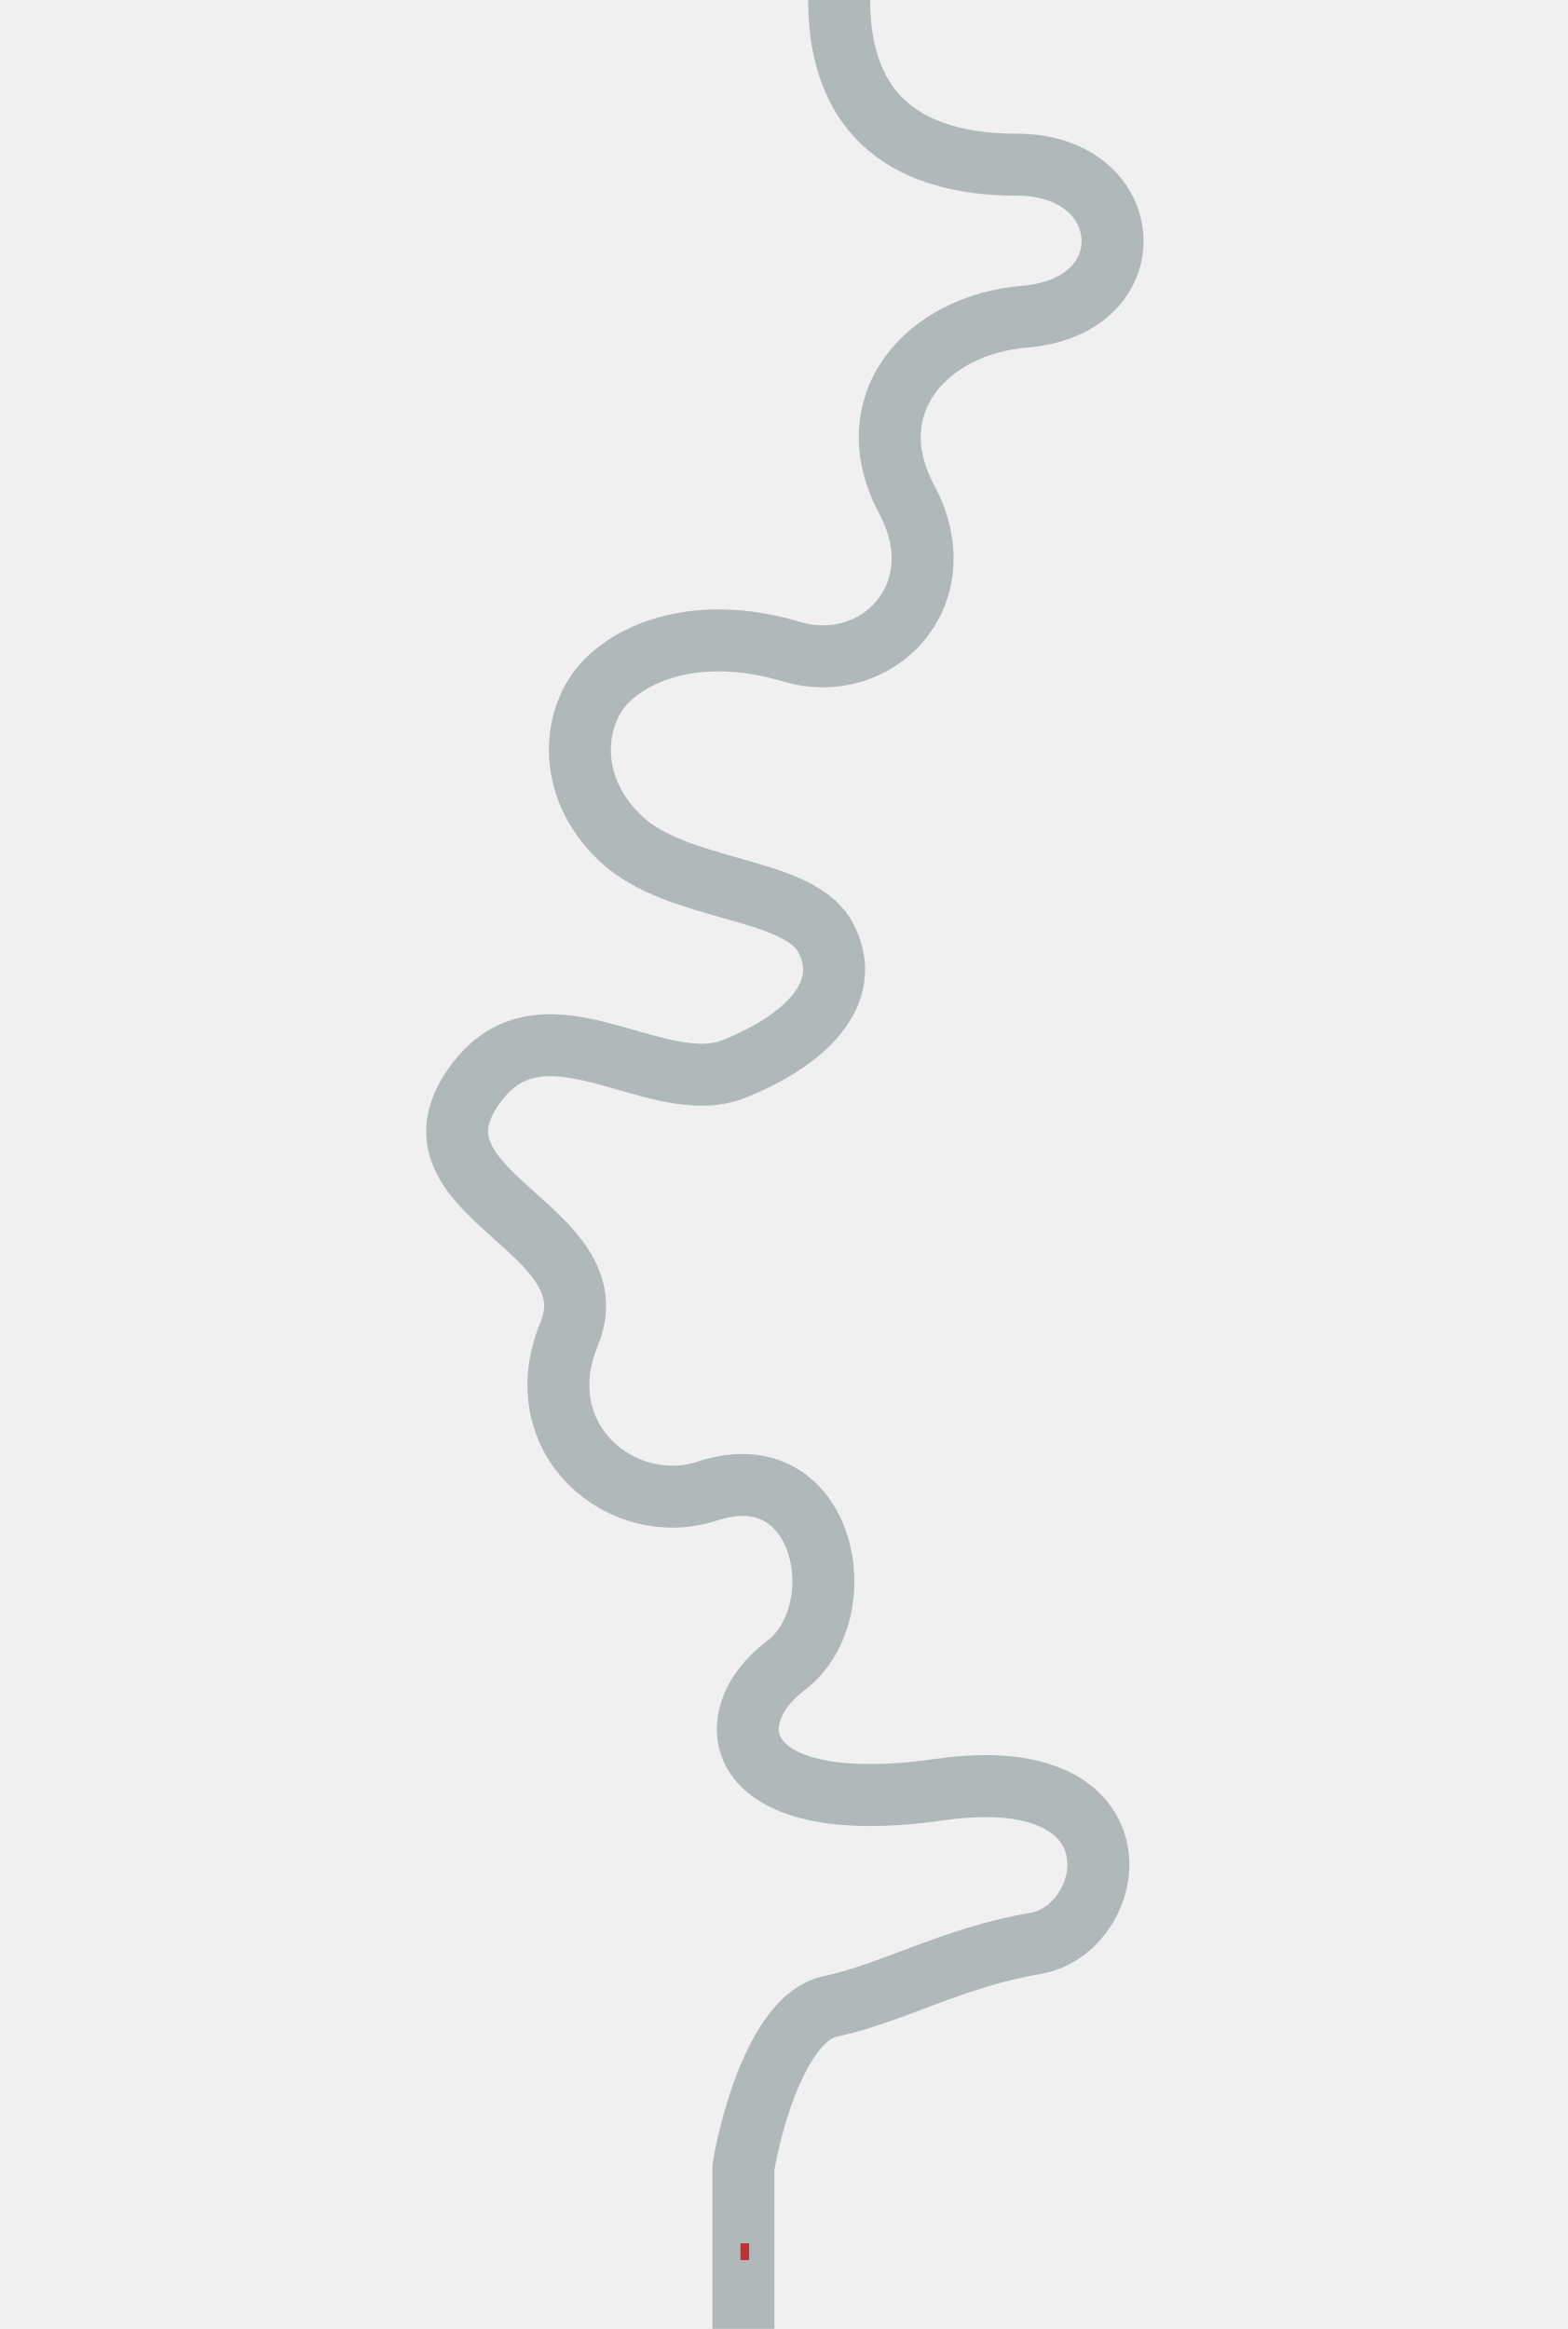
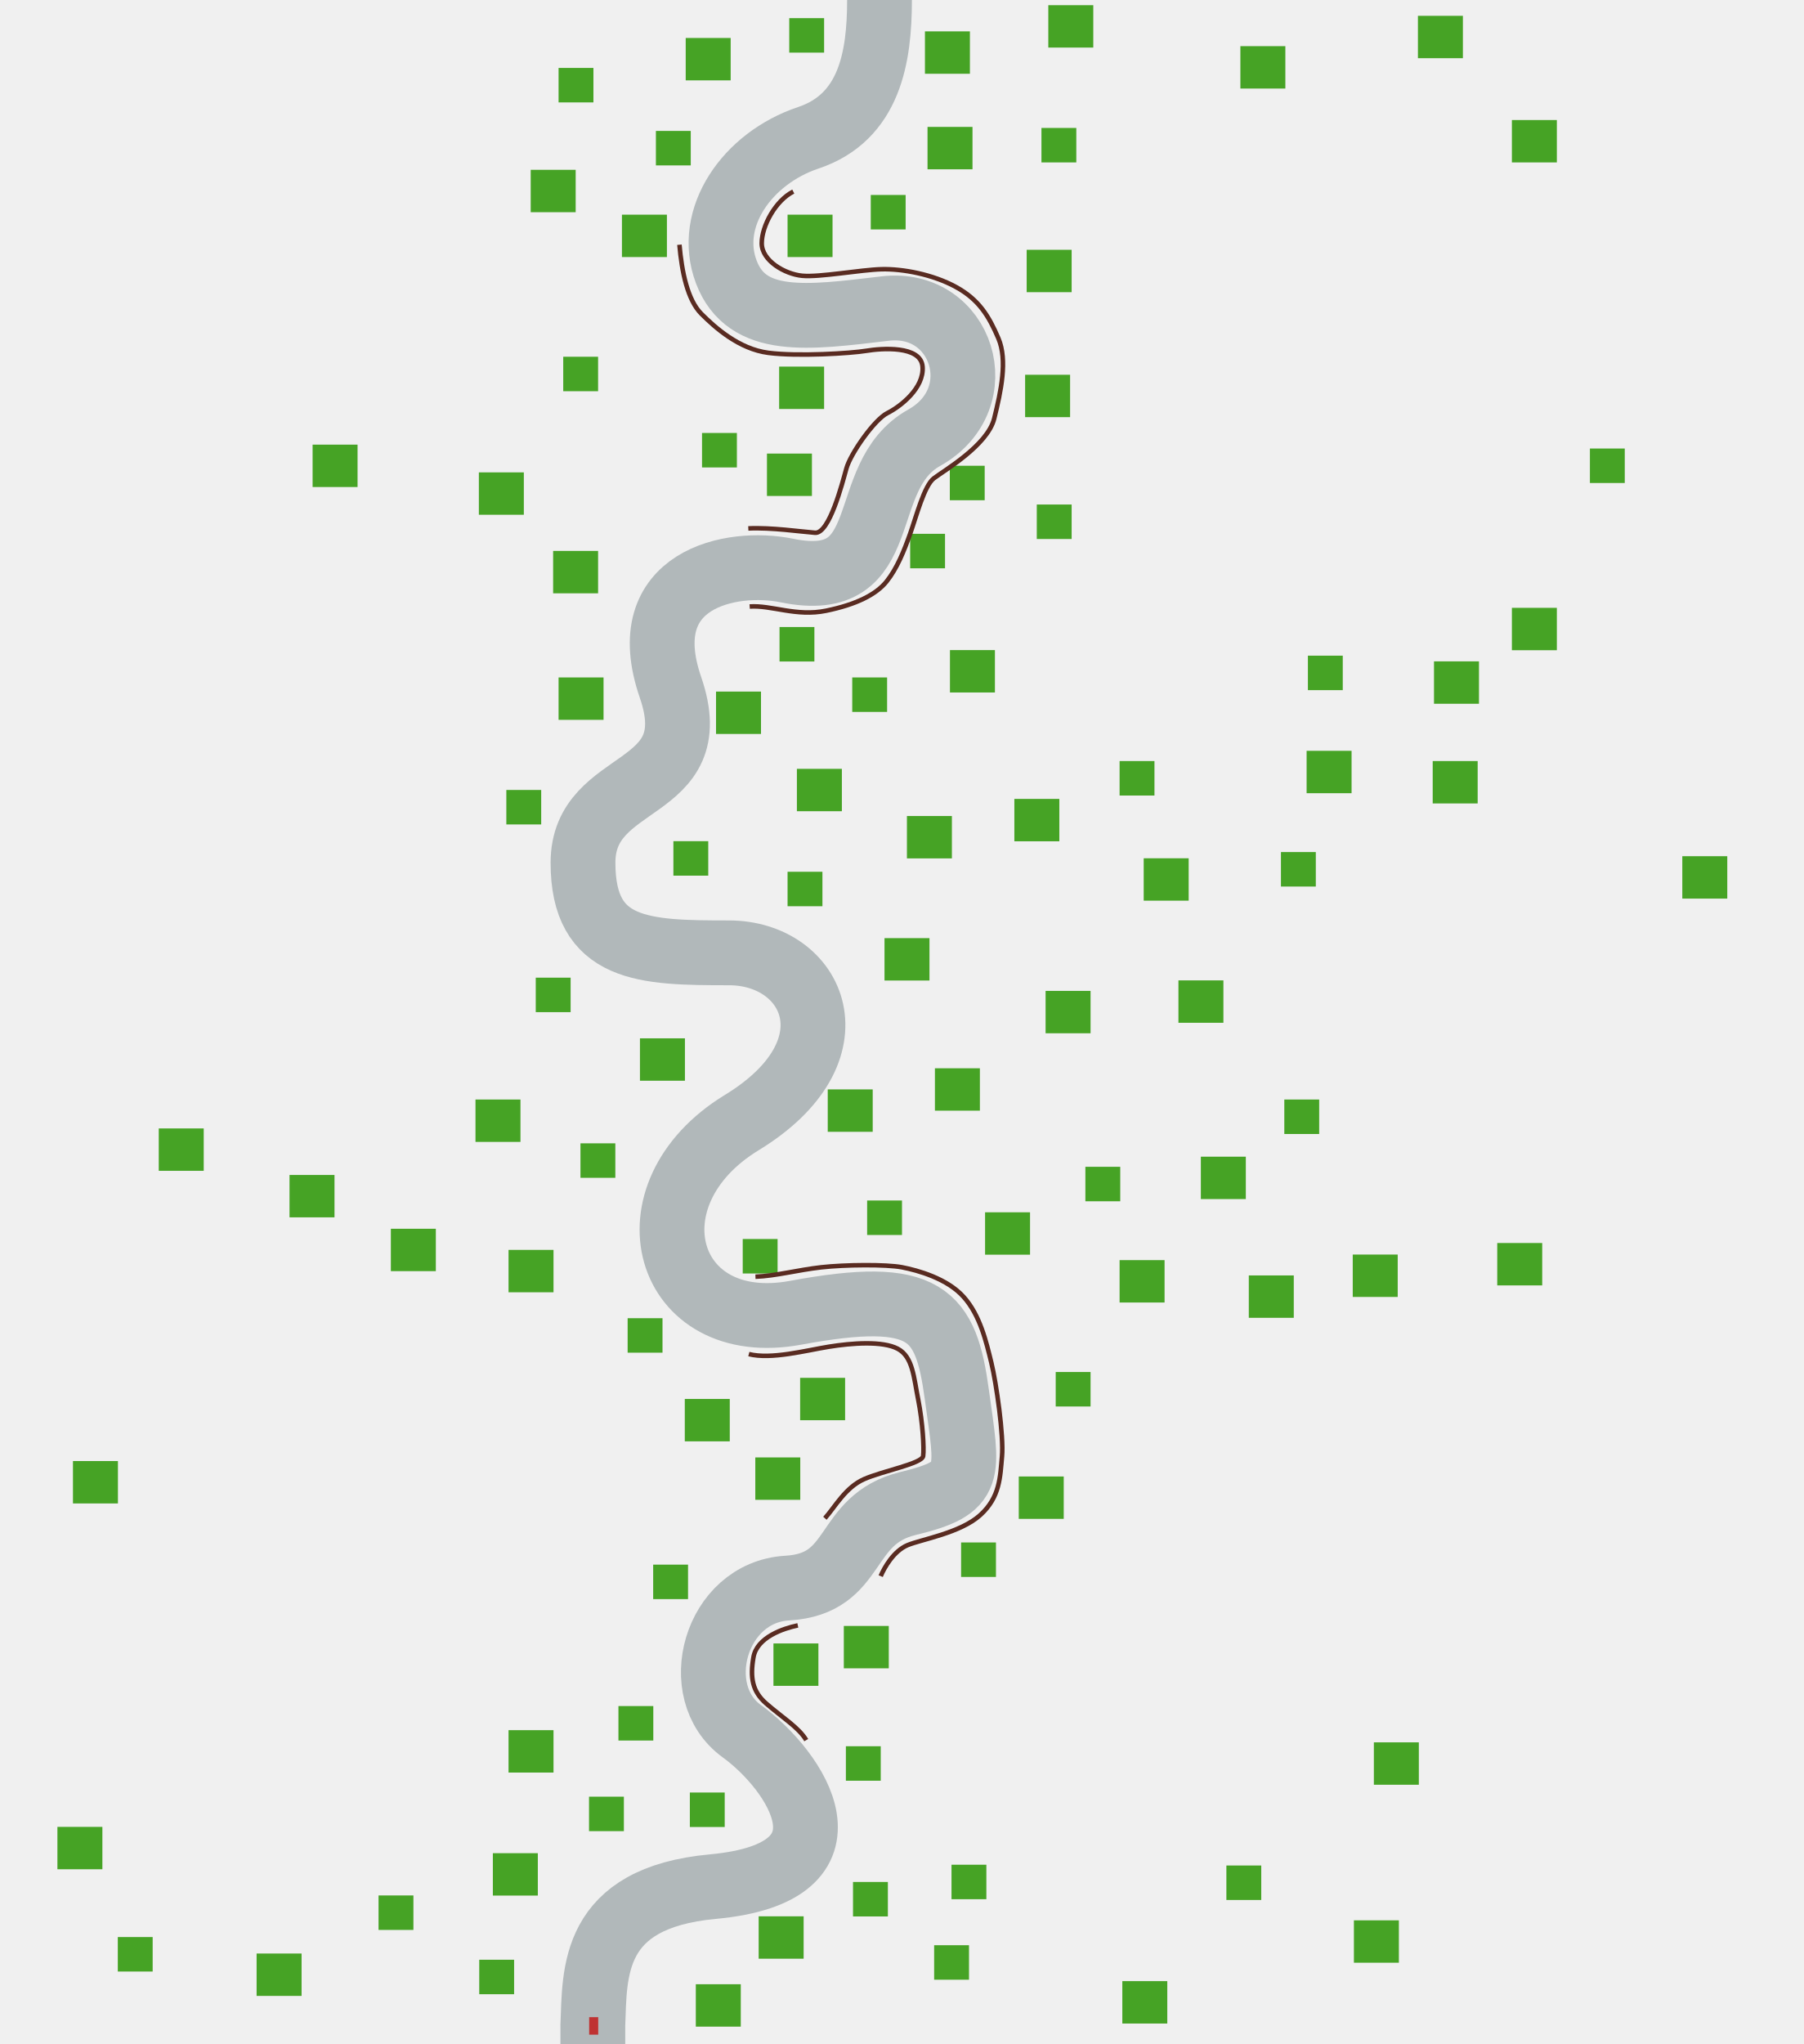
- <svg xmlns="http://www.w3.org/2000/svg" width="12652" height="18794" viewBox="0 0 12652 18794" fill="none">
-   <g clip-path="url(#clip0_830_2305)">
-     <path opacity="0.4" d="M5998.45 18792.5C5998.45 18639.5 5998.45 17646.6 5998.45 17491.3C6063.97 17093.2 6295.3 16275.9 6696.5 16191.5C7198 16086 7683 15796.5 8354 15682.5C9025 15568.5 9266 14201 7581.5 14441.5C5897 14682 5770 13871.5 6340 13441C6910 13010.5 6664.91 11716.1 5708 12032C5025 12257.5 4242 11615.5 4592 10765.5C4942 9915.5 3248.67 9649 3800.5 8799.5C4352.33 7950 5277.5 8885.31 5924.5 8625C6571.5 8364.69 6883 7966 6657.5 7558.5C6432 7151 5466.5 7200.5 5008.5 6767C4550.5 6333.5 4626.5 5762.5 4895 5494C5163.5 5225.5 5695.5 5052.5 6386.5 5258.5C7077.5 5464.5 7726.5 4797.5 7317 4032.5C6907.5 3267.5 7468.24 2621.59 8271 2555C9265.5 2472.5 9178.51 1329 8206.5 1329C7339.32 1329 6771 948 6771 -1.5" stroke="#53656A" stroke-width="500" />
-     <rect x="5975" y="18238" width="135" height="70" transform="rotate(-90 5975 18238)" fill="#BF3232" />
+ <svg xmlns="http://www.w3.org/2000/svg" width="13918" height="15768" viewBox="0 0 13918 15768" fill="none">
+   <g clip-path="url(#clip0_912_2577)">
+     <path opacity="0.4" d="M4574.45 15768C4574.45 15616.5 4574.45 15704 4574.45 15623C4590.64 15217.5 4558.9 14640.8 5500.5 14554C6677.5 14445.5 6139.45 13656 5723.46 13354.5C5307.46 13053 5516.5 12283.6 6074 12251C6631.5 12218.4 6494 11723 7006.5 11598.5C7519 11474 7468.04 11378 7383 10757C7297.96 10136 7152.5 9939.52 6139.45 10127C5126.41 10314.5 4814.41 9214.5 5723.45 8660C6632.5 8105.5 6281.5 7350.5 5624.5 7350.5C4967.5 7350.5 4498.5 7339.5 4498.5 6655.5C4498.5 5971.5 5463.05 6142 5173.5 5302C4883.95 4462 5647 4314 6070.5 4401C6923.5 4576.23 6592 3678 7131 3377C7670 3076 7426 2309 6828 2380.5C6230 2452 5763 2515.5 5604.5 2098.5C5446 1681.5 5764 1221 6237 1063C6710 905 6786.5 442.5 6786.5 0" stroke="#53656A" stroke-width="500" />
+     <rect x="4546" y="15696" width="135" height="70" transform="rotate(-90 4546 15696)" fill="#BF3232" />
+     <rect x="5731" y="9558" width="269" height="266" fill="#46A325" />
+     <rect x="6691" y="9261" width="269" height="266" fill="#46A325" />
+     <rect x="6015" y="4837" width="269" height="266" fill="#46A325" />
+     <rect x="5196" y="6489" width="269" height="266" fill="#46A325" />
+     <rect x="3907" y="6094" width="269" height="266" fill="#46A325" />
+     <rect x="4134" y="7542" width="269" height="266" fill="#46A325" />
+     <rect x="7329" y="3593" width="269" height="266" fill="#46A325" />
+     <rect x="7023" y="4118" width="269" height="266" fill="#46A325" />
+     <rect x="6719" y="1504" width="269" height="266" fill="#46A325" />
+     <rect x="6090" y="140" width="269" height="266" fill="#46A325" />
+     <rect x="8036" y="987" width="269" height="266" fill="#46A325" />
+     <rect x="8000" y="3892" width="269" height="266" fill="#46A325" />
+     <rect x="5417" y="3340" width="269" height="266" fill="#46A325" />
+     <rect x="7416" y="11899" width="269" height="266" fill="#46A325" />
+     <rect x="6077" y="6725" width="269" height="266" fill="#46A325" />
+     <rect x="4346" y="2752" width="269" height="266" fill="#46A325" />
+     <rect x="5061" y="1010" width="269" height="266" fill="#46A325" />
+     <rect x="4310" y="524" width="269" height="266" fill="#46A325" />
+     <rect x="10092" y="5058" width="269" height="266" fill="#46A325" />
+     <rect x="9884" y="6573" width="269" height="266" fill="#46A325" />
+     <rect x="12268" y="3460" width="269" height="266" fill="#46A325" />
+     <rect x="8639" y="5871" width="269" height="266" fill="#46A325" />
+     <rect x="9910" y="8482" width="269" height="266" fill="#46A325" />
+     <rect x="8146" y="10584" width="269" height="266" fill="#46A325" />
+     <rect x="8375" y="9001" width="269" height="266" fill="#46A325" />
+     <rect x="4545" y="13860" width="269" height="266" fill="#46A325" />
+     <rect x="4772" y="13161" width="269" height="266" fill="#46A325" />
+     <rect x="6527" y="13471" width="269" height="266" fill="#46A325" />
+     <rect x="7342" y="14385" width="269" height="266" fill="#46A325" />
+     <rect x="7208" y="15006" width="269" height="266" fill="#46A325" />
+     <rect x="6582" y="14518" width="269" height="266" fill="#46A325" />
+     <rect x="9463" y="14391" width="269" height="266" fill="#46A325" />
+     <rect x="3698" y="15118" width="269" height="266" fill="#46A325" />
+     <rect x="909" y="14943" width="269" height="266" fill="#46A325" />
+     <rect x="2921" y="14622" width="269" height="266" fill="#46A325" />
+     <rect x="4479" y="8820" width="269" height="266" fill="#46A325" />
+     <rect x="4843" y="10169" width="269" height="266" fill="#46A325" />
+     <rect x="5040" y="12070" width="269" height="266" fill="#46A325" />
+     <rect x="5323" y="13828" width="269" height="266" fill="#46A325" />
+     <rect x="6576" y="5226" width="269" height="266" fill="#46A325" />
+     <rect x="6174" y="10629" width="347" height="327" fill="#46A325" />
+     <rect x="5284" y="10792" width="347" height="327" fill="#46A325" />
+     <rect x="5828" y="11243" width="347" height="327" fill="#46A325" />
+     <rect x="6511" y="12543" width="347" height="327" fill="#46A325" />
+     <rect x="5968" y="12678" width="347" height="327" fill="#46A325" />
+     <rect x="7861" y="11390" width="347" height="327" fill="#46A325" />
+     <rect x="9636" y="9839" width="347" height="327" fill="#46A325" />
+     <rect x="9266" y="8923" width="347" height="327" fill="#46A325" />
+     <rect x="7601" y="9352" width="347" height="327" fill="#46A325" />
+     <rect x="7214" y="8241" width="347" height="327" fill="#46A325" />
+     <rect x="6825" y="7237" width="347" height="327" fill="#46A325" />
+     <rect x="4938" y="8010" width="347" height="327" fill="#46A325" />
+     <rect x="3669" y="8482" width="347" height="327" fill="#46A325" />
+     <rect x="8068" y="7644" width="347" height="327" fill="#46A325" />
+     <rect x="8639" y="9721" width="347" height="327" fill="#46A325" />
+     <rect x="8825" y="6621" width="347" height="327" fill="#46A325" />
+     <rect x="6998" y="6295" width="347" height="327" fill="#46A325" />
+     <rect x="5918" y="3499" width="347" height="327" fill="#46A325" />
+     <rect x="7330" y="5015" width="347" height="327" fill="#46A325" />
+     <rect x="7922" y="1927" width="347" height="327" fill="#46A325" />
+     <rect x="7157" y="979" width="347" height="327" fill="#46A325" />
+     <rect x="7827" y="6163" width="347" height="327" fill="#46A325" />
+     <rect x="6149" y="5931" width="347" height="327" fill="#46A325" />
+     <rect x="8089" y="40" width="347" height="327" fill="#46A325" />
+     <rect x="9571" y="356" width="347" height="327" fill="#46A325" />
+     <rect x="2412" y="3430" width="347" height="327" fill="#46A325" />
+     <rect x="6012" y="2828" width="347" height="327" fill="#46A325" />
+     <rect x="5525" y="5335" width="347" height="327" fill="#46A325" />
+     <rect x="9093" y="7563" width="347" height="327" fill="#46A325" />
+     <rect x="6387" y="8404" width="347" height="327" fill="#46A325" />
+     <rect x="5369" y="15307" width="347" height="327" fill="#46A325" />
+     <rect x="5854" y="14783" width="347" height="327" fill="#46A325" />
+     <rect x="8660" y="15283" width="347" height="327" fill="#46A325" />
+     <rect x="10601" y="13441" width="347" height="327" fill="#46A325" />
+     <rect x="3803" y="14296" width="347" height="327" fill="#46A325" />
+     <rect x="3924" y="13347" width="347" height="327" fill="#46A325" />
+     <rect x="563" y="11271" width="347" height="327" fill="#46A325" />
+     <rect x="4095" y="1310" width="347" height="327" fill="#46A325" />
+     <rect x="10438" y="9678" width="347" height="327" fill="#46A325" />
+     <rect x="1980" y="15070" width="347" height="327" fill="#46A325" />
+     <rect x="3016" y="9479" width="347" height="327" fill="#46A325" />
+     <rect x="3924" y="9642" width="347" height="327" fill="#46A325" />
+     <rect x="443" y="14093" width="347" height="327" fill="#46A325" />
+     <rect x="1225" y="8705" width="347" height="327" fill="#46A325" />
+     <rect x="4268" y="4250" width="347" height="327" fill="#46A325" />
+     <rect x="4310" y="5226" width="347" height="327" fill="#46A325" />
+     <rect x="3695" y="3644" width="347" height="327" fill="#46A325" />
+     <rect x="10447" y="14814" width="347" height="327" fill="#46A325" />
+     <rect x="5291" y="293" width="347" height="327" fill="#46A325" />
+     <rect x="4799" y="1656" width="347" height="327" fill="#46A325" />
+     <rect x="6077" y="1656" width="347" height="327" fill="#46A325" />
+     <rect x="7137" y="242" width="347" height="327" fill="#46A325" />
+     <rect x="7910" y="2891" width="347" height="327" fill="#46A325" />
+     <rect x="11065" y="5102" width="347" height="327" fill="#46A325" />
+     <rect x="10082" y="5792" width="347" height="327" fill="#46A325" />
+     <rect x="10941" y="122" width="347" height="327" fill="#46A325" />
+     <rect x="11666" y="926" width="347" height="327" fill="#46A325" />
+     <rect x="12981" y="6605" width="347" height="327" fill="#46A325" />
+     <rect x="11553" y="9589" width="347" height="327" fill="#46A325" />
+     <rect x="2234" y="9064" width="347" height="327" fill="#46A325" />
+     <rect x="11055" y="5871" width="347" height="327" fill="#46A325" />
+     <rect x="11666" y="4689" width="347" height="327" fill="#46A325" />
+     <path d="M6365.13 11712.3C6443.13 11625.3 6523.13 11474.3 6666.63 11410.8C6810.13 11347.3 7114.63 11290.8 7123.13 11232.8C7131.63 11174.8 7119.63 10971.3 7085.13 10797.8C7050.63 10624.3 7043.63 10466.8 6927.13 10404.8C6810.63 10342.8 6572.63 10360.3 6394.13 10389.3C6215.63 10418.3 5950.63 10489.3 5778.13 10445.8" stroke="#592B21" stroke-width="35" />
+     <path d="M5829.13 9848.84C5986.63 9843.34 6154.13 9796.84 6337.13 9776.34C6520.13 9755.84 6839.13 9752.84 6960.63 9776.34C7082.13 9799.84 7308.63 9862.34 7436.13 10005.3C7563.63 10148.3 7610.13 10352.3 7649.13 10511.3C7688.13 10670.3 7746.13 11077.8 7731.63 11235.8C7717.13 11393.8 7716.63 11549.3 7563.63 11687.8C7410.63 11826.3 7108.63 11875.3 7002.63 11919.8C6896.63 11964.3 6823.13 12092.3 6795.63 12158.8" stroke="#592B21" stroke-width="35" />
+     <path d="M5784.62 4678.84C5952.62 4666.84 6144.12 4758.84 6374.62 4711.34C6605.12 4663.84 6759.62 4587.34 6840.62 4486.34C6921.62 4385.34 6976.12 4249.34 7023.62 4115.34C7071.12 3981.34 7131.62 3746.84 7205.62 3689.84C7279.62 3632.84 7620.12 3436.84 7671.62 3228.34C7723.12 3019.84 7776.12 2779.34 7703.62 2609.84C7631.12 2440.34 7555.12 2311.84 7376.12 2213.84C7197.12 2115.84 6963.62 2072.84 6802.62 2076.84C6641.62 2080.84 6323.62 2140.34 6189.62 2127.34C6055.62 2114.34 5877.62 2011.34 5877.62 1876.84C5877.62 1742.34 5985.12 1546.34 6121.12 1477.84" stroke="#592B21" stroke-width="35" />
+     <path d="M5242.62 1887.84C5260.62 2096.34 5305.12 2314.34 5411.62 2420.84C5518.12 2527.34 5701.62 2692.34 5928.12 2721.84C6154.62 2751.34 6566.12 2725.84 6683.62 2706.34C6801.12 2686.84 7105.62 2663.34 7118.62 2828.34C7131.62 2993.34 6948.62 3135.84 6847.62 3186.34C6746.62 3236.84 6563.12 3498.84 6531.12 3613.34C6499.12 3727.84 6399.62 4118.34 6289.12 4109.84C6178.62 4101.34 5953.12 4067.84 5774.12 4076.34" stroke="#592B21" stroke-width="35" />
+     <path d="M6156.12 12538.8C6045.62 12561.8 5840.12 12629.3 5813.62 12785.3C5787.12 12941.3 5804.13 13047.3 5912.12 13141.3C6036.12 13249.3 6165.12 13327.8 6221.12 13423.8" stroke="#592B21" stroke-width="35" />
  </g>
  <defs>
-     <clipPath id="clip0_830_2305">
-       <rect width="12652" height="18794" fill="white" />
+     <clipPath id="clip0_912_2577">
+       <rect width="13918" height="15768" fill="white" />
    </clipPath>
  </defs>
</svg>
